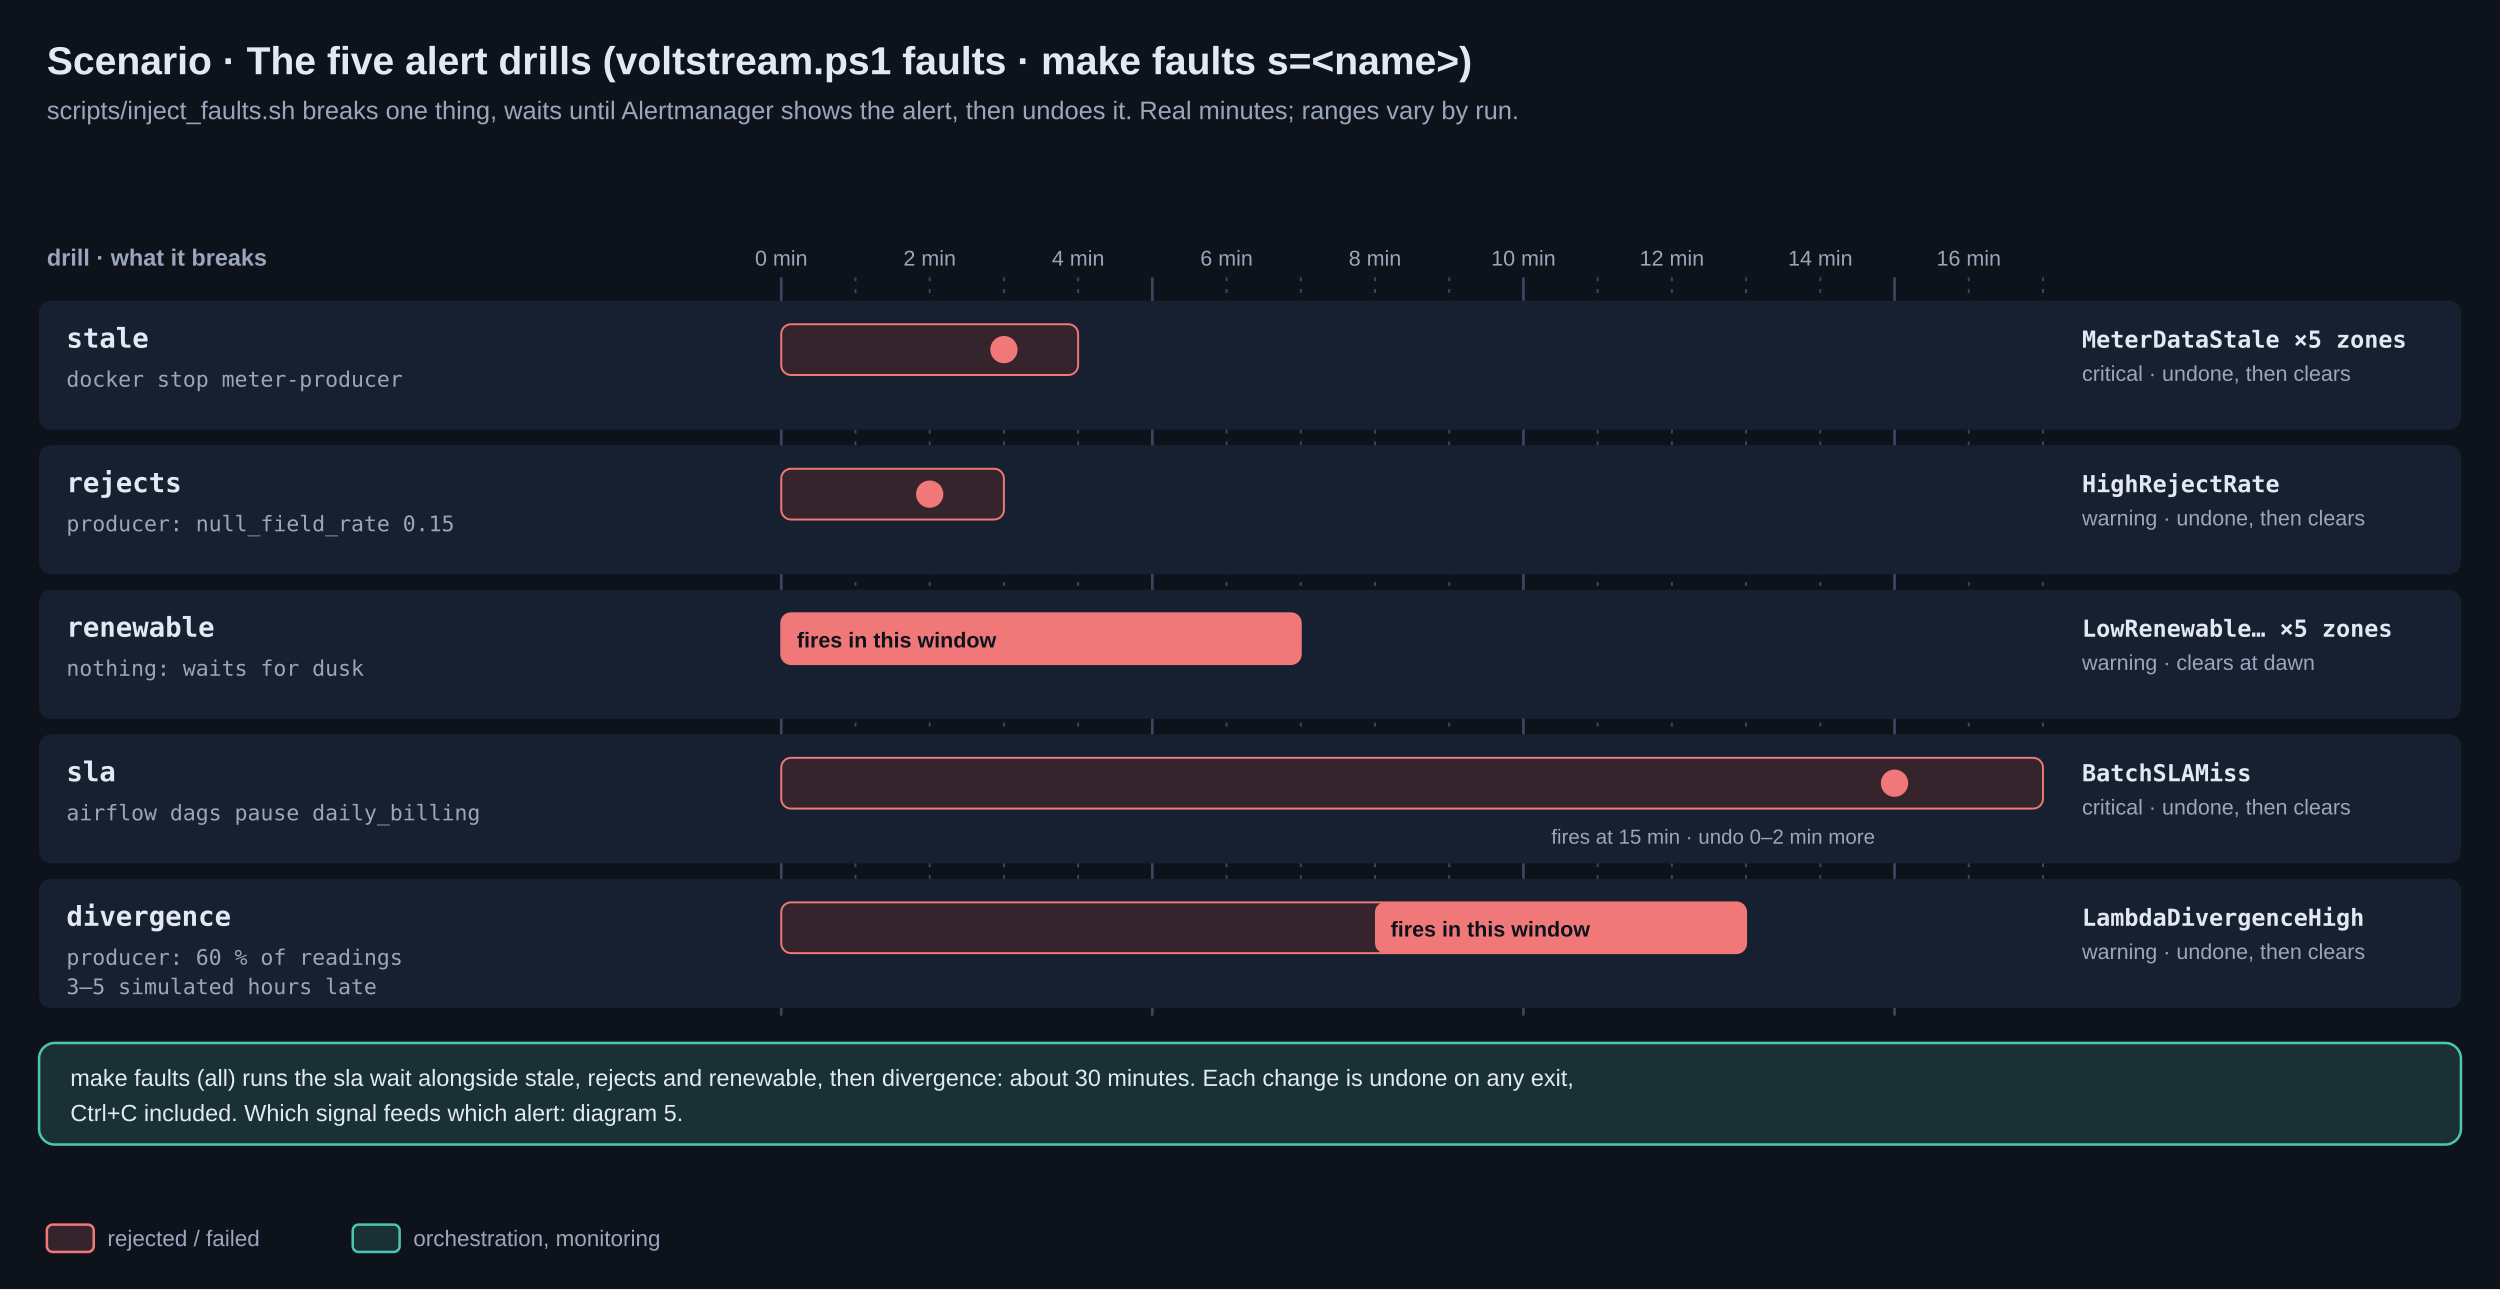
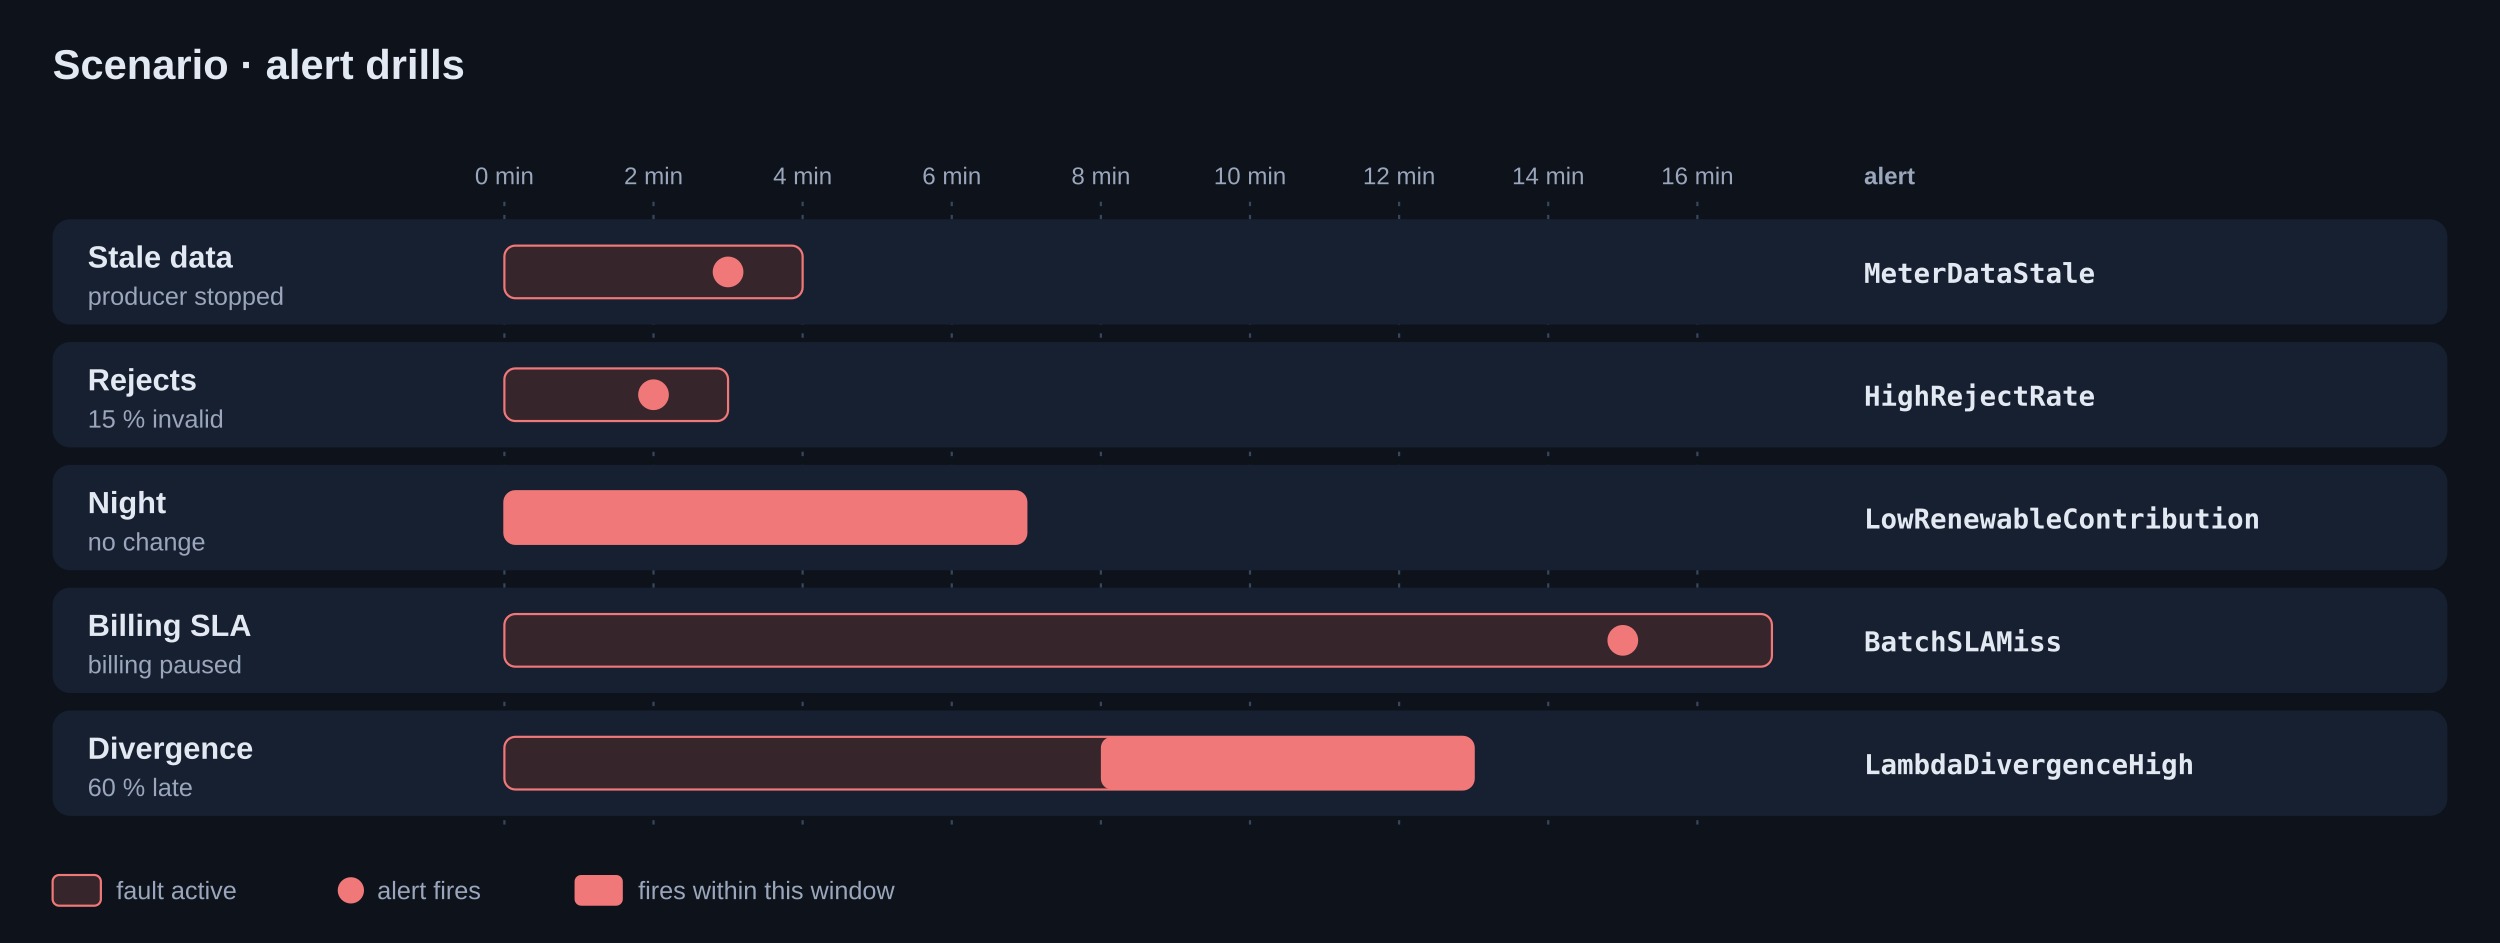
- <svg xmlns="http://www.w3.org/2000/svg" width="1280" height="660" viewBox="0 0 1280 660" role="img" aria-labelledby="title desc">
+ <svg xmlns="http://www.w3.org/2000/svg" width="1140" height="430" viewBox="0 0 1140 430" role="img" aria-labelledby="title desc">
  <defs />
-   <rect width="1280" height="660" fill="#0e131b" />
-   <text x="24.0" y="38.0" font-family="'Segoe UI', -apple-system, BlinkMacSystemFont, 'Helvetica Neue', Arial, sans-serif" font-size="20" font-weight="650" fill="#e3e9f2" text-anchor="start">Scenario · The five alert drills   (voltstream.ps1 faults · make faults s=&lt;name&gt;)</text>
-   <text x="24.0" y="61.0" font-family="'Segoe UI', -apple-system, BlinkMacSystemFont, 'Helvetica Neue', Arial, sans-serif" font-size="13" font-weight="400" fill="#9aa6bc" text-anchor="start">scripts/inject_faults.sh breaks one thing, waits until Alertmanager shows the alert, then undoes it. Real minutes; ranges vary by run.</text>
-   <line x1="400.0" y1="142" x2="400.0" y2="520" stroke="#38465e" stroke-width="1.4" />
-   <text x="400.0" y="136.0" font-family="'Segoe UI', -apple-system, BlinkMacSystemFont, 'Helvetica Neue', Arial, sans-serif" font-size="11" font-weight="400" fill="#9aa6bc" text-anchor="middle">0 min</text>
-   <line x1="438.0" y1="142" x2="438.0" y2="520" stroke="#38465e" stroke-width="1" stroke-dasharray="2 4" />
-   <line x1="476.0" y1="142" x2="476.0" y2="520" stroke="#38465e" stroke-width="1" stroke-dasharray="2 4" />
-   <text x="476.0" y="136.0" font-family="'Segoe UI', -apple-system, BlinkMacSystemFont, 'Helvetica Neue', Arial, sans-serif" font-size="11" font-weight="400" fill="#9aa6bc" text-anchor="middle">2 min</text>
-   <line x1="514.0" y1="142" x2="514.0" y2="520" stroke="#38465e" stroke-width="1" stroke-dasharray="2 4" />
-   <line x1="552.0" y1="142" x2="552.0" y2="520" stroke="#38465e" stroke-width="1" stroke-dasharray="2 4" />
-   <text x="552.0" y="136.0" font-family="'Segoe UI', -apple-system, BlinkMacSystemFont, 'Helvetica Neue', Arial, sans-serif" font-size="11" font-weight="400" fill="#9aa6bc" text-anchor="middle">4 min</text>
-   <line x1="590.0" y1="142" x2="590.0" y2="520" stroke="#38465e" stroke-width="1.4" />
-   <line x1="628.0" y1="142" x2="628.0" y2="520" stroke="#38465e" stroke-width="1" stroke-dasharray="2 4" />
-   <text x="628.0" y="136.0" font-family="'Segoe UI', -apple-system, BlinkMacSystemFont, 'Helvetica Neue', Arial, sans-serif" font-size="11" font-weight="400" fill="#9aa6bc" text-anchor="middle">6 min</text>
-   <line x1="666.0" y1="142" x2="666.0" y2="520" stroke="#38465e" stroke-width="1" stroke-dasharray="2 4" />
-   <line x1="704.0" y1="142" x2="704.0" y2="520" stroke="#38465e" stroke-width="1" stroke-dasharray="2 4" />
-   <text x="704.0" y="136.0" font-family="'Segoe UI', -apple-system, BlinkMacSystemFont, 'Helvetica Neue', Arial, sans-serif" font-size="11" font-weight="400" fill="#9aa6bc" text-anchor="middle">8 min</text>
-   <line x1="742.0" y1="142" x2="742.0" y2="520" stroke="#38465e" stroke-width="1" stroke-dasharray="2 4" />
-   <line x1="780.0" y1="142" x2="780.0" y2="520" stroke="#38465e" stroke-width="1.4" />
-   <text x="780.0" y="136.0" font-family="'Segoe UI', -apple-system, BlinkMacSystemFont, 'Helvetica Neue', Arial, sans-serif" font-size="11" font-weight="400" fill="#9aa6bc" text-anchor="middle">10 min</text>
-   <line x1="818.0" y1="142" x2="818.0" y2="520" stroke="#38465e" stroke-width="1" stroke-dasharray="2 4" />
-   <line x1="856.0" y1="142" x2="856.0" y2="520" stroke="#38465e" stroke-width="1" stroke-dasharray="2 4" />
-   <text x="856.0" y="136.0" font-family="'Segoe UI', -apple-system, BlinkMacSystemFont, 'Helvetica Neue', Arial, sans-serif" font-size="11" font-weight="400" fill="#9aa6bc" text-anchor="middle">12 min</text>
-   <line x1="894.0" y1="142" x2="894.0" y2="520" stroke="#38465e" stroke-width="1" stroke-dasharray="2 4" />
-   <line x1="932.0" y1="142" x2="932.0" y2="520" stroke="#38465e" stroke-width="1" stroke-dasharray="2 4" />
-   <text x="932.0" y="136.0" font-family="'Segoe UI', -apple-system, BlinkMacSystemFont, 'Helvetica Neue', Arial, sans-serif" font-size="11" font-weight="400" fill="#9aa6bc" text-anchor="middle">14 min</text>
-   <line x1="970.0" y1="142" x2="970.0" y2="520" stroke="#38465e" stroke-width="1.4" />
-   <line x1="1008.0" y1="142" x2="1008.0" y2="520" stroke="#38465e" stroke-width="1" stroke-dasharray="2 4" />
-   <text x="1008.0" y="136.0" font-family="'Segoe UI', -apple-system, BlinkMacSystemFont, 'Helvetica Neue', Arial, sans-serif" font-size="11" font-weight="400" fill="#9aa6bc" text-anchor="middle">16 min</text>
-   <line x1="1046.0" y1="142" x2="1046.0" y2="520" stroke="#38465e" stroke-width="1" stroke-dasharray="2 4" />
-   <text x="24.0" y="136.0" font-family="'Segoe UI', -apple-system, BlinkMacSystemFont, 'Helvetica Neue', Arial, sans-serif" font-size="12" font-weight="700" fill="#9aa6bc" text-anchor="start">drill · what it breaks</text>
-   <rect x="20.0" y="154.0" width="1240.0" height="66.0" rx="6" fill="#172030" />
-   <text x="34.0" y="178.0" font-family="ui-monospace, 'SFMono-Regular', 'Cascadia Mono', Consolas, Menlo, monospace" font-size="14" font-weight="700" fill="#e3e9f2" text-anchor="start">stale</text>
-   <text x="34.0" y="198.0" font-family="ui-monospace, 'SFMono-Regular', 'Cascadia Mono', Consolas, Menlo, monospace" font-size="11" font-weight="400" fill="#9aa6bc" text-anchor="start">docker stop meter-producer</text>
-   <rect x="400.0" y="166.0" width="152.0" height="26.0" rx="5" fill="#35242b" stroke="#f17878" stroke-width="1" />
-   <circle cx="514.0" cy="179" r="7" fill="#f17878" />
-   <text x="1066.0" y="178.0" font-family="ui-monospace, 'SFMono-Regular', 'Cascadia Mono', Consolas, Menlo, monospace" font-size="12" font-weight="700" fill="#e3e9f2" text-anchor="start">MeterDataStale ×5 zones</text>
-   <text x="1066.0" y="195.0" font-family="'Segoe UI', -apple-system, BlinkMacSystemFont, 'Helvetica Neue', Arial, sans-serif" font-size="11" font-weight="400" fill="#9aa6bc" text-anchor="start">critical · undone, then clears</text>
-   <rect x="20.0" y="228.0" width="1240.0" height="66.0" rx="6" fill="#172030" />
-   <text x="34.0" y="252.0" font-family="ui-monospace, 'SFMono-Regular', 'Cascadia Mono', Consolas, Menlo, monospace" font-size="14" font-weight="700" fill="#e3e9f2" text-anchor="start">rejects</text>
-   <text x="34.0" y="272.0" font-family="ui-monospace, 'SFMono-Regular', 'Cascadia Mono', Consolas, Menlo, monospace" font-size="11" font-weight="400" fill="#9aa6bc" text-anchor="start">producer: null_field_rate 0.15</text>
-   <rect x="400.0" y="240.0" width="114.0" height="26.0" rx="5" fill="#35242b" stroke="#f17878" stroke-width="1" />
-   <circle cx="476.0" cy="253" r="7" fill="#f17878" />
-   <text x="1066.0" y="252.0" font-family="ui-monospace, 'SFMono-Regular', 'Cascadia Mono', Consolas, Menlo, monospace" font-size="12" font-weight="700" fill="#e3e9f2" text-anchor="start">HighRejectRate</text>
-   <text x="1066.0" y="269.0" font-family="'Segoe UI', -apple-system, BlinkMacSystemFont, 'Helvetica Neue', Arial, sans-serif" font-size="11" font-weight="400" fill="#9aa6bc" text-anchor="start">warning · undone, then clears</text>
-   <rect x="20.0" y="302.0" width="1240.0" height="66.0" rx="6" fill="#172030" />
-   <text x="34.0" y="326.0" font-family="ui-monospace, 'SFMono-Regular', 'Cascadia Mono', Consolas, Menlo, monospace" font-size="14" font-weight="700" fill="#e3e9f2" text-anchor="start">renewable</text>
-   <text x="34.0" y="346.0" font-family="ui-monospace, 'SFMono-Regular', 'Cascadia Mono', Consolas, Menlo, monospace" font-size="11" font-weight="400" fill="#9aa6bc" text-anchor="start">nothing: waits for dusk</text>
-   <rect x="400.0" y="314.0" width="266.0" height="26.0" rx="5" fill="#35242b" stroke="#f17878" stroke-width="1" />
-   <rect x="400.0" y="314.0" width="266.0" height="26.0" rx="5" fill="#f17878" />
-   <text x="408.0" y="331.5" font-family="'Segoe UI', -apple-system, BlinkMacSystemFont, 'Helvetica Neue', Arial, sans-serif" font-size="11" font-weight="700" fill="#0e131b" text-anchor="start">fires in this window</text>
-   <text x="1066.0" y="326.0" font-family="ui-monospace, 'SFMono-Regular', 'Cascadia Mono', Consolas, Menlo, monospace" font-size="12" font-weight="700" fill="#e3e9f2" text-anchor="start">LowRenewable… ×5 zones</text>
-   <text x="1066.0" y="343.0" font-family="'Segoe UI', -apple-system, BlinkMacSystemFont, 'Helvetica Neue', Arial, sans-serif" font-size="11" font-weight="400" fill="#9aa6bc" text-anchor="start">warning · clears at dawn</text>
-   <rect x="20.0" y="376.0" width="1240.0" height="66.0" rx="6" fill="#172030" />
-   <text x="34.0" y="400.0" font-family="ui-monospace, 'SFMono-Regular', 'Cascadia Mono', Consolas, Menlo, monospace" font-size="14" font-weight="700" fill="#e3e9f2" text-anchor="start">sla</text>
-   <text x="34.0" y="420.0" font-family="ui-monospace, 'SFMono-Regular', 'Cascadia Mono', Consolas, Menlo, monospace" font-size="11" font-weight="400" fill="#9aa6bc" text-anchor="start">airflow dags pause daily_billing</text>
-   <rect x="400.0" y="388.0" width="646.0" height="26.0" rx="5" fill="#35242b" stroke="#f17878" stroke-width="1" />
-   <circle cx="970.0" cy="401" r="7" fill="#f17878" />
-   <text x="1066.0" y="400.0" font-family="ui-monospace, 'SFMono-Regular', 'Cascadia Mono', Consolas, Menlo, monospace" font-size="12" font-weight="700" fill="#e3e9f2" text-anchor="start">BatchSLAMiss</text>
-   <text x="1066.0" y="417.0" font-family="'Segoe UI', -apple-system, BlinkMacSystemFont, 'Helvetica Neue', Arial, sans-serif" font-size="11" font-weight="400" fill="#9aa6bc" text-anchor="start">critical · undone, then clears</text>
-   <text x="960.0" y="432.0" font-family="'Segoe UI', -apple-system, BlinkMacSystemFont, 'Helvetica Neue', Arial, sans-serif" font-size="10.5" font-weight="400" fill="#9aa6bc" text-anchor="end">fires at 15 min · undo 0–2 min more</text>
-   <rect x="20.0" y="450.0" width="1240.0" height="66.0" rx="6" fill="#172030" />
-   <text x="34.0" y="474.0" font-family="ui-monospace, 'SFMono-Regular', 'Cascadia Mono', Consolas, Menlo, monospace" font-size="14" font-weight="700" fill="#e3e9f2" text-anchor="start">divergence</text>
-   <text x="34.0" y="494.0" font-family="ui-monospace, 'SFMono-Regular', 'Cascadia Mono', Consolas, Menlo, monospace" font-size="11" font-weight="400" fill="#9aa6bc" text-anchor="start">producer: 60 % of readings</text>
-   <text x="34.0" y="509.0" font-family="ui-monospace, 'SFMono-Regular', 'Cascadia Mono', Consolas, Menlo, monospace" font-size="11" font-weight="400" fill="#9aa6bc" text-anchor="start">3–5 simulated hours late</text>
-   <rect x="400.0" y="462.0" width="494.0" height="26.0" rx="5" fill="#35242b" stroke="#f17878" stroke-width="1" />
-   <rect x="704.0" y="462.0" width="190.0" height="26.0" rx="5" fill="#f17878" />
-   <text x="712.0" y="479.5" font-family="'Segoe UI', -apple-system, BlinkMacSystemFont, 'Helvetica Neue', Arial, sans-serif" font-size="11" font-weight="700" fill="#0e131b" text-anchor="start">fires in this window</text>
-   <text x="1066.0" y="474.0" font-family="ui-monospace, 'SFMono-Regular', 'Cascadia Mono', Consolas, Menlo, monospace" font-size="12" font-weight="700" fill="#e3e9f2" text-anchor="start">LambdaDivergenceHigh</text>
-   <text x="1066.0" y="491.0" font-family="'Segoe UI', -apple-system, BlinkMacSystemFont, 'Helvetica Neue', Arial, sans-serif" font-size="11" font-weight="400" fill="#9aa6bc" text-anchor="start">warning · undone, then clears</text>
-   <rect x="20.0" y="534.0" width="1240.0" height="52.0" rx="8" fill="#193135" stroke="#4cc4b2" stroke-width="1.3" />
-   <text x="36.0" y="556.0" font-family="'Segoe UI', -apple-system, BlinkMacSystemFont, 'Helvetica Neue', Arial, sans-serif" font-size="12" font-weight="400" fill="#e3e9f2" text-anchor="start">make faults (all) runs the sla wait alongside stale, rejects and renewable, then divergence: about 30 minutes. Each change is undone on any exit,</text>
-   <text x="36.0" y="574.0" font-family="'Segoe UI', -apple-system, BlinkMacSystemFont, 'Helvetica Neue', Arial, sans-serif" font-size="12" font-weight="400" fill="#e3e9f2" text-anchor="start">Ctrl+C included. Which signal feeds which alert: diagram 5.</text>
-   <rect x="24.0" y="627.0" width="24.0" height="14.0" rx="3" fill="#35242b" stroke="#f17878" stroke-width="1.3" />
-   <text x="55.0" y="638.0" font-family="'Segoe UI', -apple-system, BlinkMacSystemFont, 'Helvetica Neue', Arial, sans-serif" font-size="11.5" font-weight="400" fill="#9aa6bc" text-anchor="start">rejected / failed</text>
-   <rect x="180.6" y="627.0" width="24.0" height="14.0" rx="3" fill="#193135" stroke="#4cc4b2" stroke-width="1.3" />
-   <text x="211.6" y="638.0" font-family="'Segoe UI', -apple-system, BlinkMacSystemFont, 'Helvetica Neue', Arial, sans-serif" font-size="11.5" font-weight="400" fill="#9aa6bc" text-anchor="start">orchestration, monitoring</text>
+   <rect width="1140" height="430" fill="#0e131b" />
+   <text x="24.0" y="36.0" font-family="'Segoe UI', -apple-system, BlinkMacSystemFont, 'Helvetica Neue', Arial, sans-serif" font-size="19" font-weight="650" fill="#e3e9f2" text-anchor="start">Scenario · alert drills</text>
+   <text x="230.0" y="84.0" font-family="'Segoe UI', -apple-system, BlinkMacSystemFont, 'Helvetica Neue', Arial, sans-serif" font-size="11" font-weight="400" fill="#9aa6bc" text-anchor="middle">0 min</text>
+   <line x1="230.0" y1="92" x2="230.0" y2="376" stroke="#38465e" stroke-dasharray="2 4" />
+   <text x="298.0" y="84.0" font-family="'Segoe UI', -apple-system, BlinkMacSystemFont, 'Helvetica Neue', Arial, sans-serif" font-size="11" font-weight="400" fill="#9aa6bc" text-anchor="middle">2 min</text>
+   <line x1="298.0" y1="92" x2="298.0" y2="376" stroke="#38465e" stroke-dasharray="2 4" />
+   <text x="366.0" y="84.0" font-family="'Segoe UI', -apple-system, BlinkMacSystemFont, 'Helvetica Neue', Arial, sans-serif" font-size="11" font-weight="400" fill="#9aa6bc" text-anchor="middle">4 min</text>
+   <line x1="366.0" y1="92" x2="366.0" y2="376" stroke="#38465e" stroke-dasharray="2 4" />
+   <text x="434.0" y="84.0" font-family="'Segoe UI', -apple-system, BlinkMacSystemFont, 'Helvetica Neue', Arial, sans-serif" font-size="11" font-weight="400" fill="#9aa6bc" text-anchor="middle">6 min</text>
+   <line x1="434.0" y1="92" x2="434.0" y2="376" stroke="#38465e" stroke-dasharray="2 4" />
+   <text x="502.0" y="84.0" font-family="'Segoe UI', -apple-system, BlinkMacSystemFont, 'Helvetica Neue', Arial, sans-serif" font-size="11" font-weight="400" fill="#9aa6bc" text-anchor="middle">8 min</text>
+   <line x1="502.0" y1="92" x2="502.0" y2="376" stroke="#38465e" stroke-dasharray="2 4" />
+   <text x="570.0" y="84.0" font-family="'Segoe UI', -apple-system, BlinkMacSystemFont, 'Helvetica Neue', Arial, sans-serif" font-size="11" font-weight="400" fill="#9aa6bc" text-anchor="middle">10 min</text>
+   <line x1="570.0" y1="92" x2="570.0" y2="376" stroke="#38465e" stroke-dasharray="2 4" />
+   <text x="638.0" y="84.0" font-family="'Segoe UI', -apple-system, BlinkMacSystemFont, 'Helvetica Neue', Arial, sans-serif" font-size="11" font-weight="400" fill="#9aa6bc" text-anchor="middle">12 min</text>
+   <line x1="638.0" y1="92" x2="638.0" y2="376" stroke="#38465e" stroke-dasharray="2 4" />
+   <text x="706.0" y="84.0" font-family="'Segoe UI', -apple-system, BlinkMacSystemFont, 'Helvetica Neue', Arial, sans-serif" font-size="11" font-weight="400" fill="#9aa6bc" text-anchor="middle">14 min</text>
+   <line x1="706.0" y1="92" x2="706.0" y2="376" stroke="#38465e" stroke-dasharray="2 4" />
+   <text x="774.0" y="84.0" font-family="'Segoe UI', -apple-system, BlinkMacSystemFont, 'Helvetica Neue', Arial, sans-serif" font-size="11" font-weight="400" fill="#9aa6bc" text-anchor="middle">16 min</text>
+   <line x1="774.0" y1="92" x2="774.0" y2="376" stroke="#38465e" stroke-dasharray="2 4" />
+   <text x="850.0" y="84.0" font-family="'Segoe UI', -apple-system, BlinkMacSystemFont, 'Helvetica Neue', Arial, sans-serif" font-size="11" font-weight="700" fill="#9aa6bc" text-anchor="start">alert</text>
+   <rect x="24.0" y="100.0" width="1092.0" height="48.0" rx="8" fill="#172030" />
+   <text x="40.0" y="122.0" font-family="'Segoe UI', -apple-system, BlinkMacSystemFont, 'Helvetica Neue', Arial, sans-serif" font-size="14" font-weight="650" fill="#e3e9f2" text-anchor="start">Stale data</text>
+   <text x="40.0" y="139.0" font-family="'Segoe UI', -apple-system, BlinkMacSystemFont, 'Helvetica Neue', Arial, sans-serif" font-size="11.5" font-weight="400" fill="#9aa6bc" text-anchor="start">producer stopped</text>
+   <rect x="230.0" y="112.0" width="136.0" height="24.0" rx="5" fill="#37252c" stroke="#f17878" stroke-width="1" />
+   <circle cx="332.0" cy="124" r="7" fill="#f17878" />
+   <text x="850.0" y="129.0" font-family="ui-monospace, 'SFMono-Regular', 'Cascadia Mono', Consolas, Menlo, monospace" font-size="12.5" font-weight="600" fill="#e3e9f2" text-anchor="start">MeterDataStale</text>
+   <rect x="24.0" y="156.0" width="1092.0" height="48.0" rx="8" fill="#172030" />
+   <text x="40.0" y="178.0" font-family="'Segoe UI', -apple-system, BlinkMacSystemFont, 'Helvetica Neue', Arial, sans-serif" font-size="14" font-weight="650" fill="#e3e9f2" text-anchor="start">Rejects</text>
+   <text x="40.0" y="195.0" font-family="'Segoe UI', -apple-system, BlinkMacSystemFont, 'Helvetica Neue', Arial, sans-serif" font-size="11.5" font-weight="400" fill="#9aa6bc" text-anchor="start">15 % invalid</text>
+   <rect x="230.0" y="168.0" width="102.0" height="24.0" rx="5" fill="#37252c" stroke="#f17878" stroke-width="1" />
+   <circle cx="298.0" cy="180" r="7" fill="#f17878" />
+   <text x="850.0" y="185.0" font-family="ui-monospace, 'SFMono-Regular', 'Cascadia Mono', Consolas, Menlo, monospace" font-size="12.5" font-weight="600" fill="#e3e9f2" text-anchor="start">HighRejectRate</text>
+   <rect x="24.0" y="212.0" width="1092.0" height="48.0" rx="8" fill="#172030" />
+   <text x="40.0" y="234.0" font-family="'Segoe UI', -apple-system, BlinkMacSystemFont, 'Helvetica Neue', Arial, sans-serif" font-size="14" font-weight="650" fill="#e3e9f2" text-anchor="start">Night</text>
+   <text x="40.0" y="251.0" font-family="'Segoe UI', -apple-system, BlinkMacSystemFont, 'Helvetica Neue', Arial, sans-serif" font-size="11.5" font-weight="400" fill="#9aa6bc" text-anchor="start">no change</text>
+   <rect x="230.0" y="224.0" width="238.0" height="24.0" rx="5" fill="#37252c" stroke="#f17878" stroke-width="1" />
+   <rect x="230.0" y="224.0" width="238.0" height="24.0" rx="5" fill="#f17878" />
+   <text x="850.0" y="241.0" font-family="ui-monospace, 'SFMono-Regular', 'Cascadia Mono', Consolas, Menlo, monospace" font-size="12.5" font-weight="600" fill="#e3e9f2" text-anchor="start">LowRenewableContribution</text>
+   <rect x="24.0" y="268.0" width="1092.0" height="48.0" rx="8" fill="#172030" />
+   <text x="40.0" y="290.0" font-family="'Segoe UI', -apple-system, BlinkMacSystemFont, 'Helvetica Neue', Arial, sans-serif" font-size="14" font-weight="650" fill="#e3e9f2" text-anchor="start">Billing SLA</text>
+   <text x="40.0" y="307.0" font-family="'Segoe UI', -apple-system, BlinkMacSystemFont, 'Helvetica Neue', Arial, sans-serif" font-size="11.5" font-weight="400" fill="#9aa6bc" text-anchor="start">billing paused</text>
+   <rect x="230.0" y="280.0" width="578.0" height="24.0" rx="5" fill="#37252c" stroke="#f17878" stroke-width="1" />
+   <circle cx="740.0" cy="292" r="7" fill="#f17878" />
+   <text x="850.0" y="297.0" font-family="ui-monospace, 'SFMono-Regular', 'Cascadia Mono', Consolas, Menlo, monospace" font-size="12.5" font-weight="600" fill="#e3e9f2" text-anchor="start">BatchSLAMiss</text>
+   <rect x="24.0" y="324.0" width="1092.0" height="48.0" rx="8" fill="#172030" />
+   <text x="40.0" y="346.0" font-family="'Segoe UI', -apple-system, BlinkMacSystemFont, 'Helvetica Neue', Arial, sans-serif" font-size="14" font-weight="650" fill="#e3e9f2" text-anchor="start">Divergence</text>
+   <text x="40.0" y="363.0" font-family="'Segoe UI', -apple-system, BlinkMacSystemFont, 'Helvetica Neue', Arial, sans-serif" font-size="11.5" font-weight="400" fill="#9aa6bc" text-anchor="start">60 % late</text>
+   <rect x="230.0" y="336.0" width="442.0" height="24.0" rx="5" fill="#37252c" stroke="#f17878" stroke-width="1" />
+   <rect x="502.0" y="336.0" width="170.0" height="24.0" rx="5" fill="#f17878" />
+   <text x="850.0" y="353.0" font-family="ui-monospace, 'SFMono-Regular', 'Cascadia Mono', Consolas, Menlo, monospace" font-size="12.5" font-weight="600" fill="#e3e9f2" text-anchor="start">LambdaDivergenceHigh</text>
+   <rect x="24.0" y="399.0" width="22.0" height="14.0" rx="3" fill="#37252c" stroke="#f17878" stroke-width="1" />
+   <text x="53.0" y="410.0" font-family="'Segoe UI', -apple-system, BlinkMacSystemFont, 'Helvetica Neue', Arial, sans-serif" font-size="11.5" font-weight="400" fill="#9aa6bc" text-anchor="start">fault active</text>
+   <circle cx="160" cy="406" r="6" fill="#f17878" />
+   <text x="172.0" y="410.0" font-family="'Segoe UI', -apple-system, BlinkMacSystemFont, 'Helvetica Neue', Arial, sans-serif" font-size="11.5" font-weight="400" fill="#9aa6bc" text-anchor="start">alert fires</text>
+   <rect x="262.0" y="399.0" width="22.0" height="14.0" rx="3" fill="#f17878" />
+   <text x="291.0" y="410.0" font-family="'Segoe UI', -apple-system, BlinkMacSystemFont, 'Helvetica Neue', Arial, sans-serif" font-size="11.5" font-weight="400" fill="#9aa6bc" text-anchor="start">fires within this window</text>
</svg>
